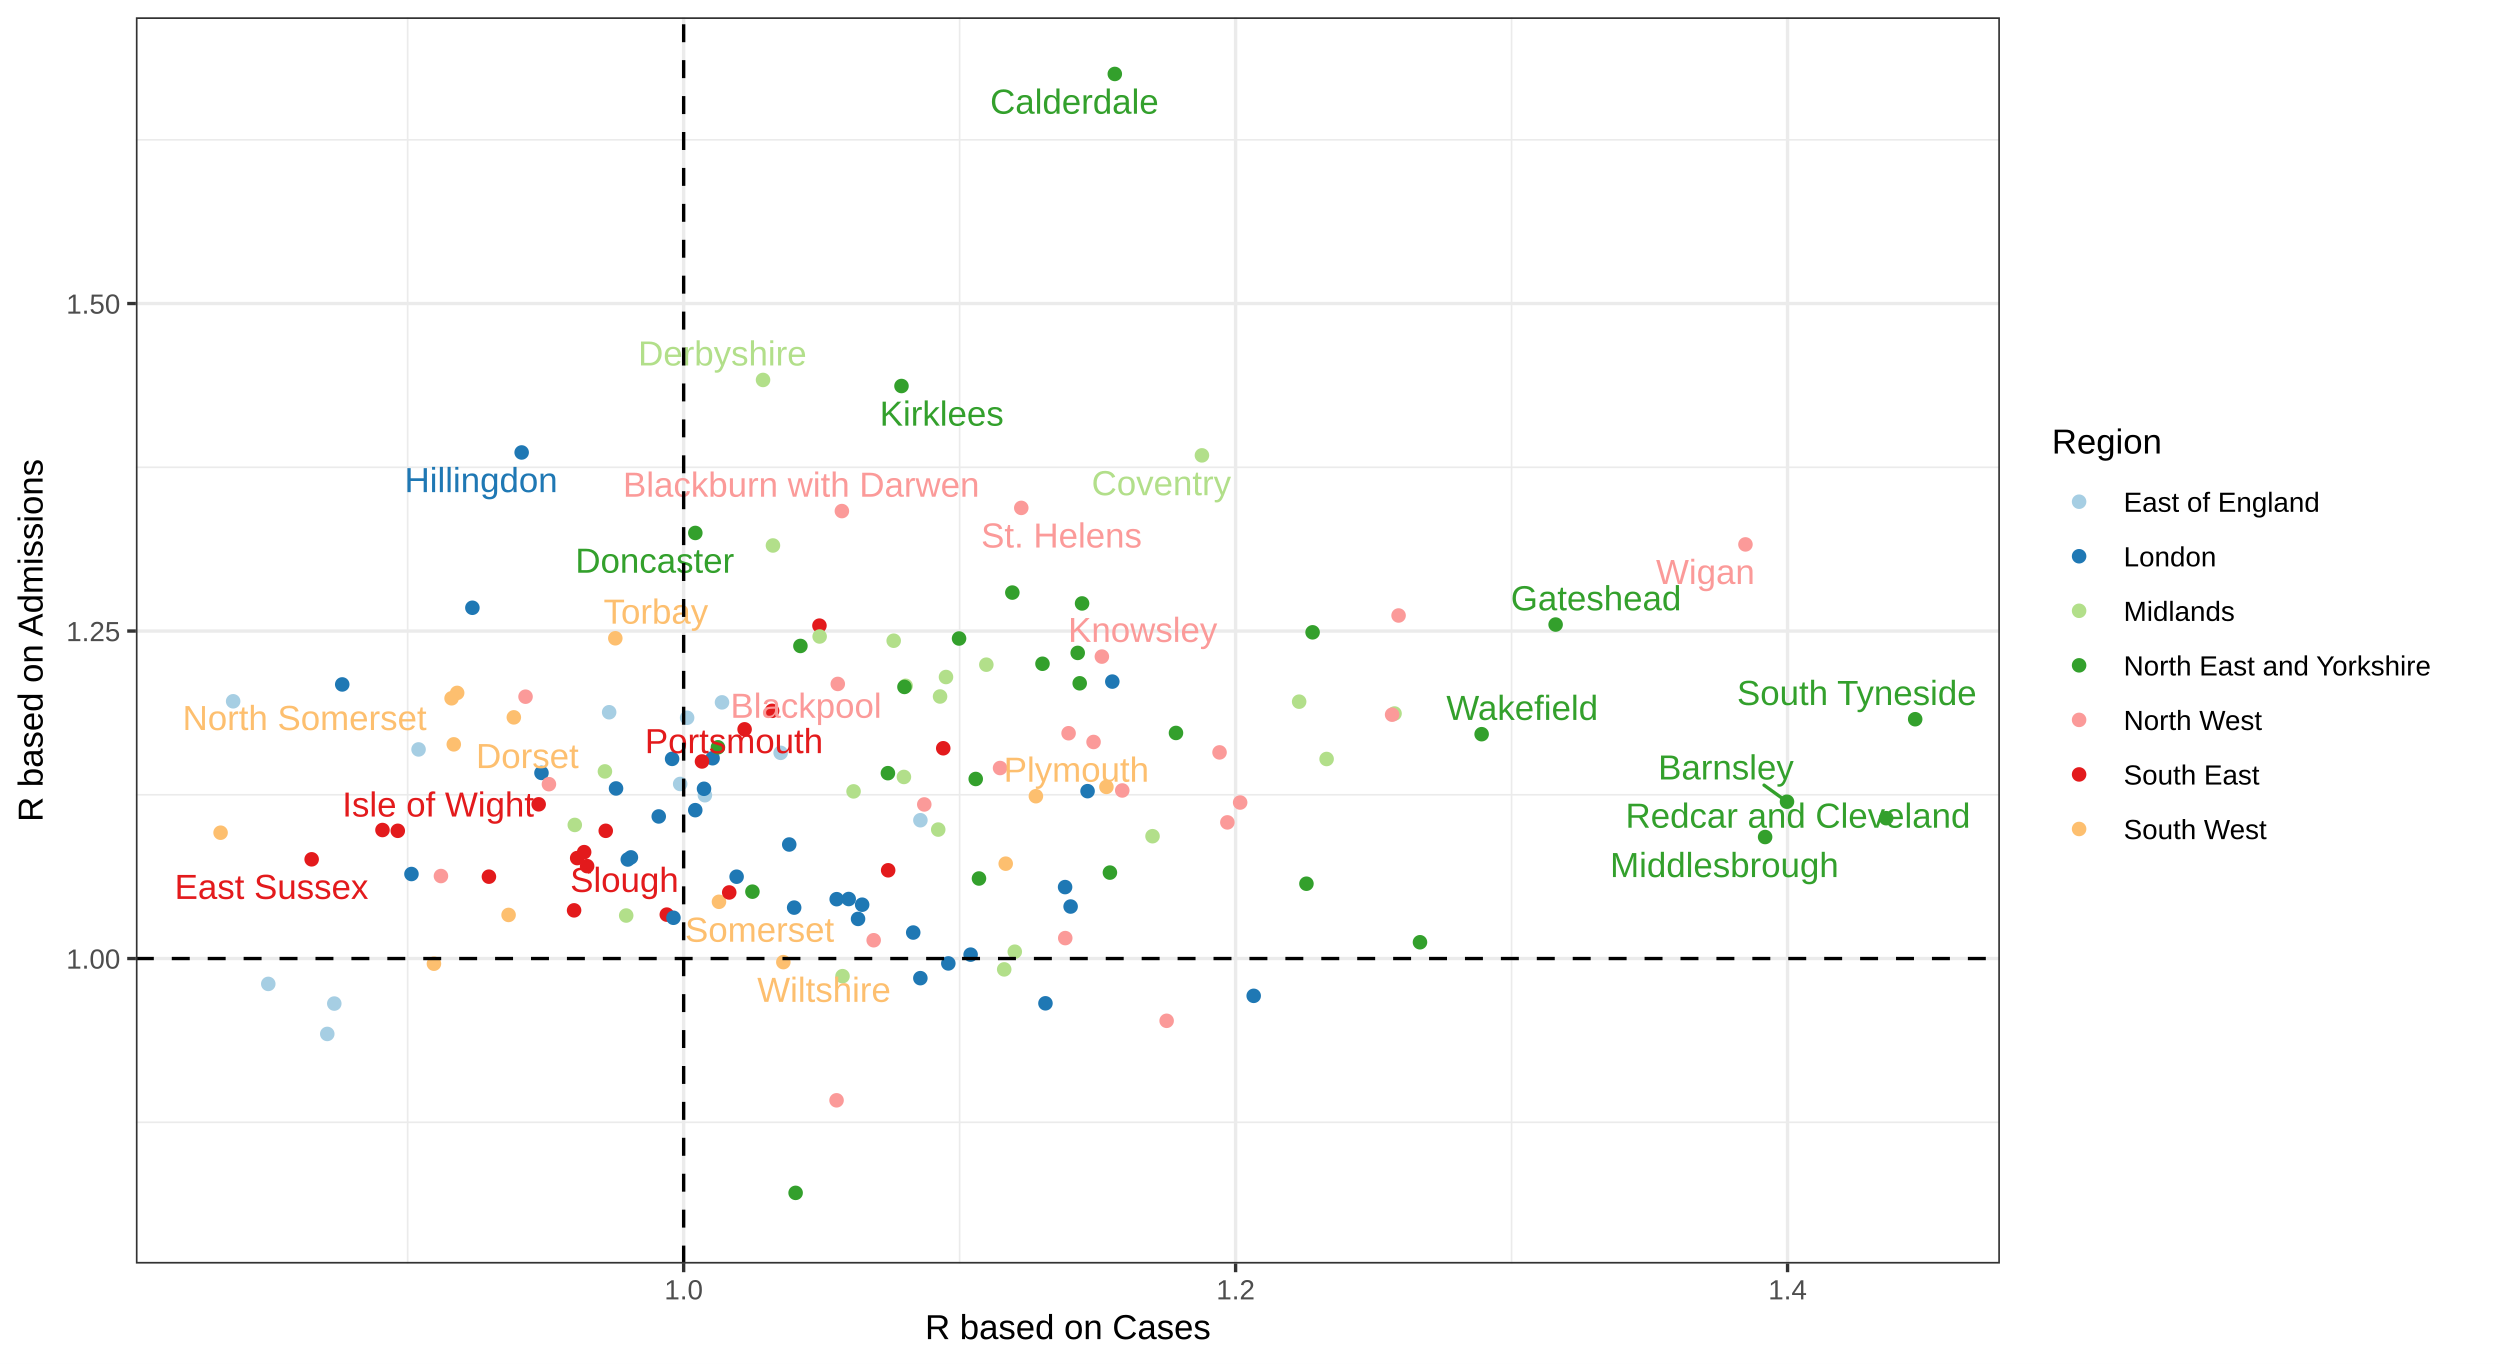
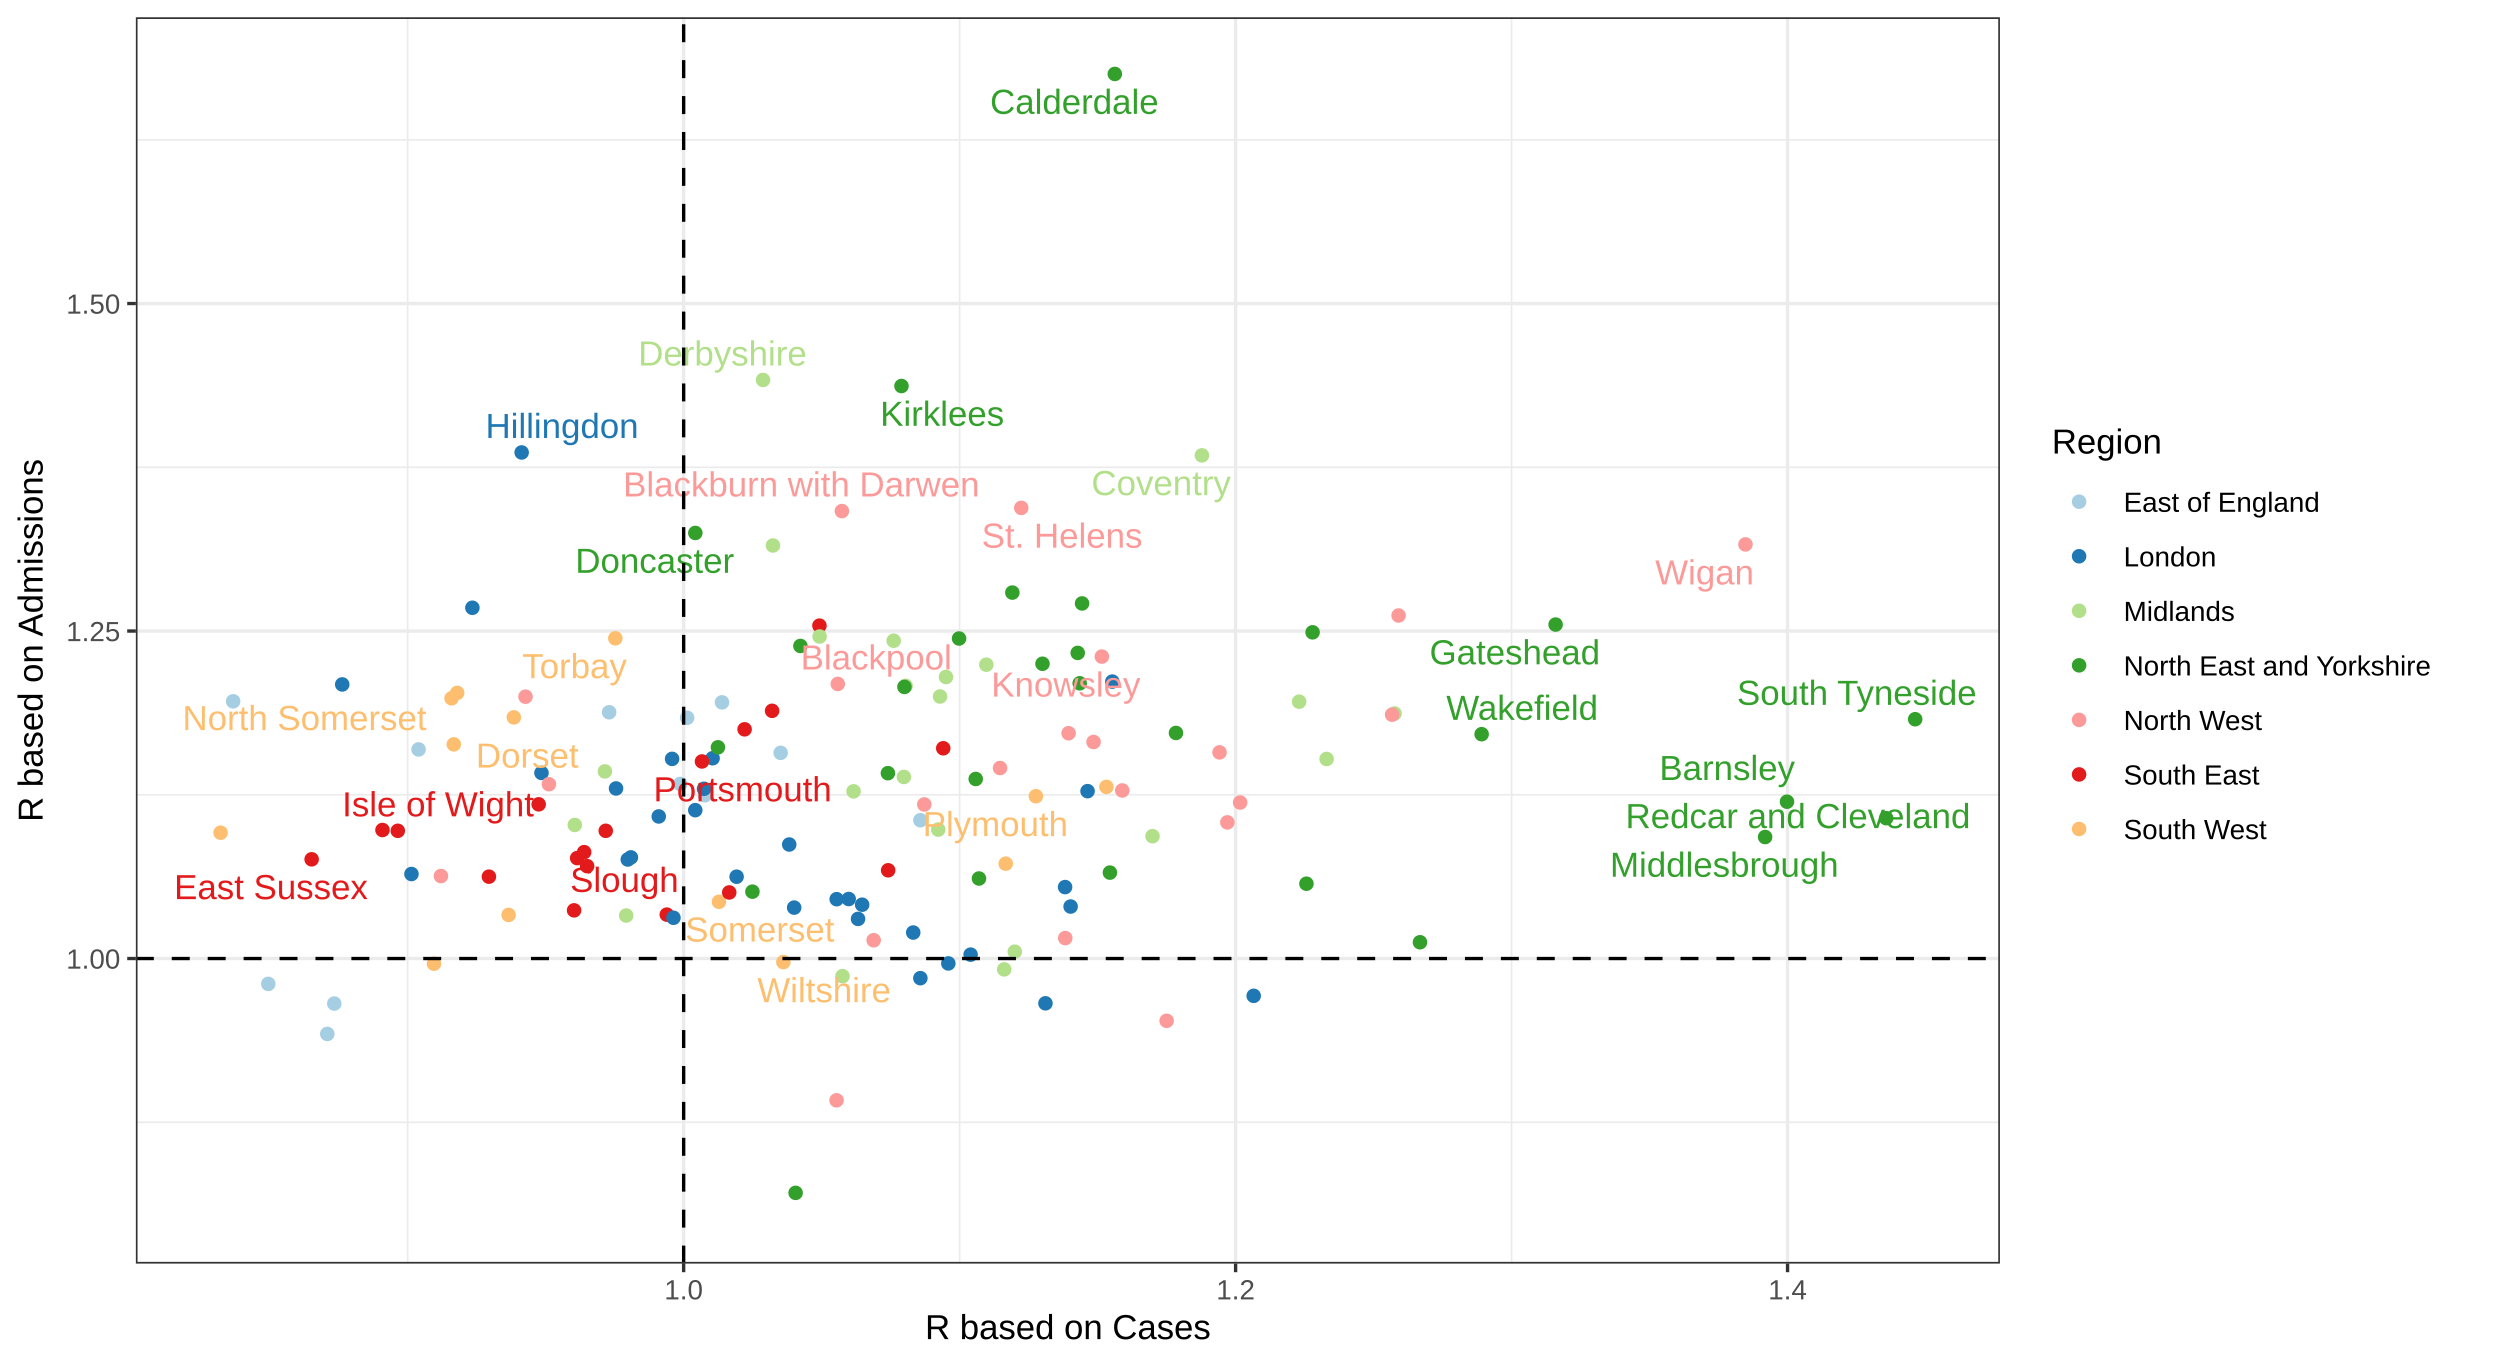
<svg xmlns="http://www.w3.org/2000/svg" class="svglite" width="792.00pt" height="432.00pt" viewBox="0 0 792.00 432.00">
  <defs>
    <style type="text/css">
    .svglite line, .svglite polyline, .svglite polygon, .svglite path, .svglite rect, .svglite circle {
      fill: none;
      stroke: #000000;
      stroke-linecap: round;
      stroke-linejoin: round;
      stroke-miterlimit: 10.00;
    }
    .svglite text {
      white-space: pre;
    }
  </style>
  </defs>
  <rect width="100%" height="100%" style="stroke: none; fill: #FFFFFF;" />
  <defs>
    <clipPath id="cpMC4wMHw3OTIuMDB8MC4wMHw0MzIuMDA=">
      <rect x="0.00" y="0.00" width="792.00" height="432.00" />
    </clipPath>
  </defs>
  <g clip-path="url(#cpMC4wMHw3OTIuMDB8MC4wMHw0MzIuMDA=)">
    <rect x="0.00" y="0.00" width="792.00" height="432.00" style="stroke-width: 1.07; stroke: #FFFFFF; fill: #FFFFFF;" />
  </g>
  <defs>
    <clipPath id="cpNDMuMDR8NjMzLjU4fDUuNDh8NDAwLjI5">
      <rect x="43.04" y="5.48" width="590.54" height="394.82" />
    </clipPath>
  </defs>
  <g clip-path="url(#cpNDMuMDR8NjMzLjU4fDUuNDh8NDAwLjI5)">
    <rect x="43.04" y="5.48" width="590.54" height="394.82" style="stroke-width: 1.07; stroke: none; fill: #FFFFFF;" />
    <polyline points="43.04,355.54 633.58,355.54 " style="stroke-width: 0.53; stroke: #EBEBEB; stroke-linecap: butt;" />
    <polyline points="43.04,251.79 633.58,251.79 " style="stroke-width: 0.53; stroke: #EBEBEB; stroke-linecap: butt;" />
    <polyline points="43.04,148.04 633.58,148.04 " style="stroke-width: 0.53; stroke: #EBEBEB; stroke-linecap: butt;" />
    <polyline points="43.04,44.29 633.58,44.29 " style="stroke-width: 0.53; stroke: #EBEBEB; stroke-linecap: butt;" />
    <polyline points="129.14,400.29 129.14,5.48 " style="stroke-width: 0.53; stroke: #EBEBEB; stroke-linecap: butt;" />
    <polyline points="304.01,400.29 304.01,5.48 " style="stroke-width: 0.53; stroke: #EBEBEB; stroke-linecap: butt;" />
    <polyline points="478.87,400.29 478.87,5.48 " style="stroke-width: 0.53; stroke: #EBEBEB; stroke-linecap: butt;" />
    <polyline points="43.04,303.66 633.58,303.66 " style="stroke-width: 1.07; stroke: #EBEBEB; stroke-linecap: butt;" />
    <polyline points="43.04,199.91 633.58,199.91 " style="stroke-width: 1.07; stroke: #EBEBEB; stroke-linecap: butt;" />
    <polyline points="43.04,96.16 633.58,96.16 " style="stroke-width: 1.07; stroke: #EBEBEB; stroke-linecap: butt;" />
    <polyline points="216.58,400.29 216.58,5.48 " style="stroke-width: 1.07; stroke: #EBEBEB; stroke-linecap: butt;" />
    <polyline points="391.44,400.29 391.44,5.48 " style="stroke-width: 1.07; stroke: #EBEBEB; stroke-linecap: butt;" />
    <polyline points="566.30,400.29 566.30,5.48 " style="stroke-width: 1.07; stroke: #EBEBEB; stroke-linecap: butt;" />
    <circle cx="344.54" cy="250.64" r="1.95" style="stroke-width: 0.71; stroke: #1F78B4; fill: #1F78B4;" />
    <circle cx="307.49" cy="302.43" r="1.95" style="stroke-width: 0.71; stroke: #1F78B4; fill: #1F78B4;" />
    <circle cx="566.12" cy="253.98" r="1.95" style="stroke-width: 0.71; stroke: #33A02C; fill: #33A02C;" />
    <circle cx="137.47" cy="305.30" r="1.95" style="stroke-width: 0.71; stroke: #FDBF6F; fill: #FDBF6F;" />
    <circle cx="217.68" cy="227.39" r="1.95" style="stroke-width: 0.71; stroke: #A6CEE3; fill: #A6CEE3;" />
    <circle cx="337.42" cy="281.03" r="1.95" style="stroke-width: 0.71; stroke: #1F78B4; fill: #1F78B4;" />
    <circle cx="297.23" cy="262.81" r="1.95" style="stroke-width: 0.71; stroke: #B2DF8A; fill: #B2DF8A;" />
    <circle cx="266.71" cy="161.91" r="1.95" style="stroke-width: 0.71; stroke: #FB9A99; fill: #FB9A99;" />
    <circle cx="265.41" cy="216.67" r="1.95" style="stroke-width: 0.71; stroke: #FB9A99; fill: #FB9A99;" />
    <circle cx="443.07" cy="194.99" r="1.95" style="stroke-width: 0.71; stroke: #FB9A99; fill: #FB9A99;" />
    <circle cx="318.61" cy="273.61" r="1.95" style="stroke-width: 0.71; stroke: #FDBF6F; fill: #FDBF6F;" />
    <circle cx="181.87" cy="288.40" r="1.95" style="stroke-width: 0.71; stroke: #E31A1C; fill: #E31A1C;" />
    <circle cx="281.29" cy="244.94" r="1.95" style="stroke-width: 0.71; stroke: #33A02C; fill: #33A02C;" />
    <circle cx="251.59" cy="287.53" r="1.95" style="stroke-width: 0.71; stroke: #1F78B4; fill: #1F78B4;" />
    <circle cx="170.65" cy="254.81" r="1.95" style="stroke-width: 0.71; stroke: #E31A1C; fill: #E31A1C;" />
    <circle cx="162.78" cy="227.26" r="1.95" style="stroke-width: 0.71; stroke: #FDBF6F; fill: #FDBF6F;" />
    <circle cx="273.13" cy="286.61" r="1.95" style="stroke-width: 0.71; stroke: #1F78B4; fill: #1F78B4;" />
    <circle cx="211.24" cy="289.75" r="1.95" style="stroke-width: 0.71; stroke: #E31A1C; fill: #E31A1C;" />
    <circle cx="355.53" cy="250.42" r="1.95" style="stroke-width: 0.71; stroke: #FB9A99; fill: #FB9A99;" />
    <circle cx="353.17" cy="23.43" r="1.95" style="stroke-width: 0.71; stroke: #33A02C; fill: #33A02C;" />
    <circle cx="291.58" cy="259.85" r="1.95" style="stroke-width: 0.71; stroke: #A6CEE3; fill: #A6CEE3;" />
    <circle cx="195.16" cy="249.78" r="1.95" style="stroke-width: 0.71; stroke: #1F78B4; fill: #1F78B4;" />
    <circle cx="228.73" cy="222.51" r="1.95" style="stroke-width: 0.71; stroke: #A6CEE3; fill: #A6CEE3;" />
    <circle cx="265.02" cy="348.58" r="1.95" style="stroke-width: 0.71; stroke: #FB9A99; fill: #FB9A99;" />
    <circle cx="388.83" cy="260.53" r="1.95" style="stroke-width: 0.71; stroke: #FB9A99; fill: #FB9A99;" />
    <circle cx="320.71" cy="187.73" r="1.95" style="stroke-width: 0.71; stroke: #33A02C; fill: #33A02C;" />
    <circle cx="380.77" cy="144.26" r="1.95" style="stroke-width: 0.71; stroke: #B2DF8A; fill: #B2DF8A;" />
    <circle cx="199.87" cy="271.62" r="1.95" style="stroke-width: 0.71; stroke: #1F78B4; fill: #1F78B4;" />
    <circle cx="252.05" cy="377.90" r="1.95" style="stroke-width: 0.71; stroke: #33A02C; fill: #33A02C;" />
    <circle cx="415.83" cy="200.32" r="1.95" style="stroke-width: 0.71; stroke: #33A02C; fill: #33A02C;" />
    <circle cx="297.81" cy="220.65" r="1.95" style="stroke-width: 0.71; stroke: #B2DF8A; fill: #B2DF8A;" />
    <circle cx="241.73" cy="120.37" r="1.95" style="stroke-width: 0.71; stroke: #B2DF8A; fill: #B2DF8A;" />
    <circle cx="143.06" cy="221.22" r="1.95" style="stroke-width: 0.71; stroke: #FDBF6F; fill: #FDBF6F;" />
    <circle cx="220.28" cy="168.84" r="1.95" style="stroke-width: 0.71; stroke: #33A02C; fill: #33A02C;" />
    <circle cx="143.76" cy="235.81" r="1.95" style="stroke-width: 0.71; stroke: #FDBF6F; fill: #FDBF6F;" />
    <circle cx="286.90" cy="217.26" r="1.95" style="stroke-width: 0.71; stroke: #B2DF8A; fill: #B2DF8A;" />
    <circle cx="208.69" cy="258.65" r="1.95" style="stroke-width: 0.71; stroke: #1F78B4; fill: #1F78B4;" />
    <circle cx="351.62" cy="276.44" r="1.95" style="stroke-width: 0.71; stroke: #33A02C; fill: #33A02C;" />
    <circle cx="98.73" cy="272.23" r="1.95" style="stroke-width: 0.71; stroke: #E31A1C; fill: #E31A1C;" />
    <circle cx="397.17" cy="315.48" r="1.95" style="stroke-width: 0.71; stroke: #1F78B4; fill: #1F78B4;" />
    <circle cx="223.31" cy="251.93" r="1.95" style="stroke-width: 0.71; stroke: #A6CEE3; fill: #A6CEE3;" />
    <circle cx="492.82" cy="197.86" r="1.95" style="stroke-width: 0.71; stroke: #33A02C; fill: #33A02C;" />
    <circle cx="161.12" cy="289.85" r="1.95" style="stroke-width: 0.71; stroke: #FDBF6F; fill: #FDBF6F;" />
    <circle cx="250.03" cy="267.54" r="1.95" style="stroke-width: 0.71; stroke: #1F78B4; fill: #1F78B4;" />
    <circle cx="166.49" cy="220.71" r="1.95" style="stroke-width: 0.71; stroke: #FB9A99; fill: #FB9A99;" />
    <circle cx="339.17" cy="287.19" r="1.95" style="stroke-width: 0.71; stroke: #1F78B4; fill: #1F78B4;" />
    <circle cx="244.60" cy="225.19" r="1.95" style="stroke-width: 0.71; stroke: #E31A1C; fill: #E31A1C;" />
    <circle cx="271.83" cy="291.11" r="1.95" style="stroke-width: 0.71; stroke: #1F78B4; fill: #1F78B4;" />
    <circle cx="225.75" cy="240.21" r="1.95" style="stroke-width: 0.71; stroke: #1F78B4; fill: #1F78B4;" />
    <circle cx="413.88" cy="279.96" r="1.95" style="stroke-width: 0.71; stroke: #33A02C; fill: #33A02C;" />
    <circle cx="171.54" cy="244.86" r="1.95" style="stroke-width: 0.71; stroke: #1F78B4; fill: #1F78B4;" />
    <circle cx="420.27" cy="240.45" r="1.95" style="stroke-width: 0.71; stroke: #B2DF8A; fill: #B2DF8A;" />
    <circle cx="192.98" cy="225.64" r="1.95" style="stroke-width: 0.71; stroke: #A6CEE3; fill: #A6CEE3;" />
    <circle cx="165.26" cy="143.34" r="1.95" style="stroke-width: 0.71; stroke: #1F78B4; fill: #1F78B4;" />
    <circle cx="265.06" cy="284.86" r="1.95" style="stroke-width: 0.71; stroke: #1F78B4; fill: #1F78B4;" />
    <circle cx="126.02" cy="263.20" r="1.95" style="stroke-width: 0.71; stroke: #E31A1C; fill: #E31A1C;" />
    <circle cx="352.38" cy="215.93" r="1.95" style="stroke-width: 0.71; stroke: #1F78B4; fill: #1F78B4;" />
    <circle cx="213.35" cy="290.75" r="1.95" style="stroke-width: 0.71; stroke: #1F78B4; fill: #1F78B4;" />
    <circle cx="298.82" cy="237.05" r="1.95" style="stroke-width: 0.71; stroke: #E31A1C; fill: #E31A1C;" />
    <circle cx="449.85" cy="298.51" r="1.95" style="stroke-width: 0.71; stroke: #33A02C; fill: #33A02C;" />
    <circle cx="149.65" cy="192.54" r="1.95" style="stroke-width: 0.71; stroke: #1F78B4; fill: #1F78B4;" />
    <circle cx="285.59" cy="122.29" r="1.95" style="stroke-width: 0.71; stroke: #33A02C; fill: #33A02C;" />
    <circle cx="349.07" cy="208.01" r="1.95" style="stroke-width: 0.71; stroke: #FB9A99; fill: #FB9A99;" />
    <circle cx="223.03" cy="249.89" r="1.95" style="stroke-width: 0.71; stroke: #1F78B4; fill: #1F78B4;" />
    <circle cx="292.81" cy="254.85" r="1.95" style="stroke-width: 0.71; stroke: #FB9A99; fill: #FB9A99;" />
    <circle cx="227.44" cy="236.75" r="1.95" style="stroke-width: 0.71; stroke: #33A02C; fill: #33A02C;" />
    <circle cx="321.48" cy="301.50" r="1.95" style="stroke-width: 0.71; stroke: #B2DF8A; fill: #B2DF8A;" />
    <circle cx="266.91" cy="309.25" r="1.95" style="stroke-width: 0.71; stroke: #B2DF8A; fill: #B2DF8A;" />
    <circle cx="233.36" cy="277.74" r="1.95" style="stroke-width: 0.71; stroke: #1F78B4; fill: #1F78B4;" />
    <circle cx="299.69" cy="214.48" r="1.95" style="stroke-width: 0.71; stroke: #B2DF8A; fill: #B2DF8A;" />
    <circle cx="369.59" cy="323.39" r="1.95" style="stroke-width: 0.71; stroke: #FB9A99; fill: #FB9A99;" />
    <circle cx="132.60" cy="237.42" r="1.95" style="stroke-width: 0.71; stroke: #A6CEE3; fill: #A6CEE3;" />
    <circle cx="346.44" cy="235.06" r="1.95" style="stroke-width: 0.71; stroke: #FB9A99; fill: #FB9A99;" />
    <circle cx="259.60" cy="198.20" r="1.95" style="stroke-width: 0.71; stroke: #E31A1C; fill: #E31A1C;" />
    <circle cx="289.31" cy="295.43" r="1.95" style="stroke-width: 0.71; stroke: #1F78B4; fill: #1F78B4;" />
    <circle cx="559.19" cy="265.17" r="1.95" style="stroke-width: 0.71; stroke: #33A02C; fill: #33A02C;" />
    <circle cx="247.31" cy="238.50" r="1.95" style="stroke-width: 0.71; stroke: #A6CEE3; fill: #A6CEE3;" />
    <circle cx="309.11" cy="246.78" r="1.95" style="stroke-width: 0.71; stroke: #33A02C; fill: #33A02C;" />
    <circle cx="331.20" cy="317.85" r="1.95" style="stroke-width: 0.71; stroke: #1F78B4; fill: #1F78B4;" />
    <circle cx="103.68" cy="327.55" r="1.95" style="stroke-width: 0.71; stroke: #A6CEE3; fill: #A6CEE3;" />
    <circle cx="372.55" cy="232.20" r="1.95" style="stroke-width: 0.71; stroke: #33A02C; fill: #33A02C;" />
    <circle cx="342.05" cy="216.47" r="1.95" style="stroke-width: 0.71; stroke: #33A02C; fill: #33A02C;" />
    <circle cx="144.83" cy="219.51" r="1.95" style="stroke-width: 0.71; stroke: #FDBF6F; fill: #FDBF6F;" />
    <circle cx="286.53" cy="217.62" r="1.95" style="stroke-width: 0.71; stroke: #33A02C; fill: #33A02C;" />
    <circle cx="253.57" cy="204.64" r="1.95" style="stroke-width: 0.71; stroke: #33A02C; fill: #33A02C;" />
    <circle cx="286.36" cy="246.14" r="1.95" style="stroke-width: 0.71; stroke: #B2DF8A; fill: #B2DF8A;" />
    <circle cx="330.26" cy="210.28" r="1.95" style="stroke-width: 0.71; stroke: #33A02C; fill: #33A02C;" />
    <circle cx="441.79" cy="226.04" r="1.95" style="stroke-width: 0.71; stroke: #B2DF8A; fill: #B2DF8A;" />
    <circle cx="270.41" cy="250.71" r="1.95" style="stroke-width: 0.71; stroke: #B2DF8A; fill: #B2DF8A;" />
    <circle cx="338.53" cy="232.29" r="1.95" style="stroke-width: 0.71; stroke: #FB9A99; fill: #FB9A99;" />
    <circle cx="235.89" cy="231.05" r="1.95" style="stroke-width: 0.71; stroke: #E31A1C; fill: #E31A1C;" />
    <circle cx="215.48" cy="248.36" r="1.95" style="stroke-width: 0.71; stroke: #A6CEE3; fill: #A6CEE3;" />
    <circle cx="328.17" cy="252.24" r="1.95" style="stroke-width: 0.71; stroke: #FDBF6F; fill: #FDBF6F;" />
    <circle cx="222.39" cy="241.23" r="1.95" style="stroke-width: 0.71; stroke: #E31A1C; fill: #E31A1C;" />
    <circle cx="281.37" cy="275.71" r="1.95" style="stroke-width: 0.71; stroke: #E31A1C; fill: #E31A1C;" />
    <circle cx="220.26" cy="256.66" r="1.95" style="stroke-width: 0.71; stroke: #1F78B4; fill: #1F78B4;" />
    <circle cx="597.54" cy="259.20" r="1.95" style="stroke-width: 0.71; stroke: #33A02C; fill: #33A02C;" />
    <circle cx="108.42" cy="216.83" r="1.95" style="stroke-width: 0.71; stroke: #1F78B4; fill: #1F78B4;" />
    <circle cx="386.35" cy="238.36" r="1.95" style="stroke-width: 0.71; stroke: #FB9A99; fill: #FB9A99;" />
    <circle cx="342.80" cy="191.17" r="1.95" style="stroke-width: 0.71; stroke: #33A02C; fill: #33A02C;" />
    <circle cx="441.02" cy="226.41" r="1.95" style="stroke-width: 0.71; stroke: #FB9A99; fill: #FB9A99;" />
    <circle cx="411.57" cy="222.29" r="1.95" style="stroke-width: 0.71; stroke: #B2DF8A; fill: #B2DF8A;" />
    <circle cx="276.78" cy="297.87" r="1.95" style="stroke-width: 0.71; stroke: #FB9A99; fill: #FB9A99;" />
    <circle cx="310.14" cy="278.31" r="1.95" style="stroke-width: 0.71; stroke: #33A02C; fill: #33A02C;" />
    <circle cx="198.38" cy="290.04" r="1.95" style="stroke-width: 0.71; stroke: #B2DF8A; fill: #B2DF8A;" />
    <circle cx="185.06" cy="269.96" r="1.95" style="stroke-width: 0.71; stroke: #E31A1C; fill: #E31A1C;" />
    <circle cx="182.09" cy="261.34" r="1.95" style="stroke-width: 0.71; stroke: #B2DF8A; fill: #B2DF8A;" />
    <circle cx="227.77" cy="285.69" r="1.95" style="stroke-width: 0.71; stroke: #FDBF6F; fill: #FDBF6F;" />
    <circle cx="69.88" cy="263.80" r="1.95" style="stroke-width: 0.71; stroke: #FDBF6F; fill: #FDBF6F;" />
    <circle cx="606.73" cy="227.85" r="1.95" style="stroke-width: 0.71; stroke: #33A02C; fill: #33A02C;" />
    <circle cx="191.90" cy="263.20" r="1.95" style="stroke-width: 0.71; stroke: #E31A1C; fill: #E31A1C;" />
    <circle cx="84.99" cy="311.70" r="1.95" style="stroke-width: 0.71; stroke: #A6CEE3; fill: #A6CEE3;" />
    <circle cx="212.92" cy="240.41" r="1.95" style="stroke-width: 0.71; stroke: #1F78B4; fill: #1F78B4;" />
    <circle cx="323.54" cy="160.90" r="1.95" style="stroke-width: 0.71; stroke: #FB9A99; fill: #FB9A99;" />
    <circle cx="312.47" cy="210.57" r="1.95" style="stroke-width: 0.71; stroke: #B2DF8A; fill: #B2DF8A;" />
    <circle cx="173.90" cy="248.43" r="1.95" style="stroke-width: 0.71; stroke: #FB9A99; fill: #FB9A99;" />
    <circle cx="238.37" cy="282.48" r="1.95" style="stroke-width: 0.71; stroke: #33A02C; fill: #33A02C;" />
    <circle cx="259.66" cy="201.64" r="1.95" style="stroke-width: 0.71; stroke: #B2DF8A; fill: #B2DF8A;" />
    <circle cx="73.86" cy="222.17" r="1.95" style="stroke-width: 0.71; stroke: #A6CEE3; fill: #A6CEE3;" />
    <circle cx="341.42" cy="206.84" r="1.95" style="stroke-width: 0.71; stroke: #33A02C; fill: #33A02C;" />
    <circle cx="182.85" cy="271.84" r="1.95" style="stroke-width: 0.71; stroke: #E31A1C; fill: #E31A1C;" />
    <circle cx="198.88" cy="272.29" r="1.95" style="stroke-width: 0.71; stroke: #1F78B4; fill: #1F78B4;" />
    <circle cx="350.51" cy="249.29" r="1.95" style="stroke-width: 0.71; stroke: #FDBF6F; fill: #FDBF6F;" />
    <circle cx="392.88" cy="254.24" r="1.95" style="stroke-width: 0.71; stroke: #FB9A99; fill: #FB9A99;" />
    <circle cx="365.12" cy="264.91" r="1.95" style="stroke-width: 0.71; stroke: #B2DF8A; fill: #B2DF8A;" />
    <circle cx="105.90" cy="317.93" r="1.95" style="stroke-width: 0.71; stroke: #A6CEE3; fill: #A6CEE3;" />
    <circle cx="194.93" cy="202.21" r="1.95" style="stroke-width: 0.71; stroke: #FDBF6F; fill: #FDBF6F;" />
    <circle cx="300.43" cy="305.21" r="1.95" style="stroke-width: 0.71; stroke: #1F78B4; fill: #1F78B4;" />
    <circle cx="316.82" cy="243.31" r="1.95" style="stroke-width: 0.71; stroke: #FB9A99; fill: #FB9A99;" />
    <circle cx="469.38" cy="232.59" r="1.95" style="stroke-width: 0.71; stroke: #33A02C; fill: #33A02C;" />
    <circle cx="318.13" cy="307.10" r="1.95" style="stroke-width: 0.71; stroke: #B2DF8A; fill: #B2DF8A;" />
    <circle cx="291.57" cy="309.88" r="1.95" style="stroke-width: 0.71; stroke: #1F78B4; fill: #1F78B4;" />
    <circle cx="268.87" cy="284.81" r="1.95" style="stroke-width: 0.71; stroke: #1F78B4; fill: #1F78B4;" />
    <circle cx="139.69" cy="277.53" r="1.95" style="stroke-width: 0.71; stroke: #FB9A99; fill: #FB9A99;" />
    <circle cx="283.12" cy="202.98" r="1.95" style="stroke-width: 0.71; stroke: #B2DF8A; fill: #B2DF8A;" />
    <circle cx="186.00" cy="274.39" r="1.95" style="stroke-width: 0.71; stroke: #E31A1C; fill: #E31A1C;" />
    <circle cx="121.17" cy="262.95" r="1.95" style="stroke-width: 0.71; stroke: #E31A1C; fill: #E31A1C;" />
    <circle cx="130.35" cy="276.89" r="1.95" style="stroke-width: 0.71; stroke: #1F78B4; fill: #1F78B4;" />
    <circle cx="552.96" cy="172.47" r="1.95" style="stroke-width: 0.71; stroke: #FB9A99; fill: #FB9A99;" />
    <circle cx="248.16" cy="304.80" r="1.95" style="stroke-width: 0.71; stroke: #FDBF6F; fill: #FDBF6F;" />
    <circle cx="154.89" cy="277.73" r="1.95" style="stroke-width: 0.71; stroke: #E31A1C; fill: #E31A1C;" />
    <circle cx="337.47" cy="297.19" r="1.95" style="stroke-width: 0.71; stroke: #FB9A99; fill: #FB9A99;" />
    <circle cx="231.02" cy="282.73" r="1.95" style="stroke-width: 0.71; stroke: #E31A1C; fill: #E31A1C;" />
    <circle cx="244.87" cy="172.81" r="1.95" style="stroke-width: 0.71; stroke: #B2DF8A; fill: #B2DF8A;" />
    <circle cx="191.64" cy="244.38" r="1.95" style="stroke-width: 0.71; stroke: #B2DF8A; fill: #B2DF8A;" />
    <circle cx="303.83" cy="202.28" r="1.95" style="stroke-width: 0.71; stroke: #33A02C; fill: #33A02C;" />
-     <line x1="558.85" y1="248.74" x2="565.16" y2="253.30" style="stroke-width: 1.07; stroke: #33A02C;" />
-     <text x="546.78" y="246.94" text-anchor="middle" style="font-size: 11.04px;fill: #33A02C; font-family: &quot;Liberation Sans&quot;;" textLength="47.79px" lengthAdjust="spacingAndGlyphs">Barnsley</text>
-     <text x="253.83" y="157.36" text-anchor="middle" style="font-size: 11.04px;fill: #FB9A99; font-family: &quot;Liberation Sans&quot;;" textLength="128.18px" lengthAdjust="spacingAndGlyphs">Blackburn with Darwen</text>
-     <text x="255.35" y="227.40" text-anchor="middle" style="font-size: 11.04px;fill: #FB9A99; font-family: &quot;Liberation Sans&quot;;" textLength="53.40px" lengthAdjust="spacingAndGlyphs">Blackpool</text>
-     <text x="340.37" y="36.02" text-anchor="middle" style="font-size: 11.04px;fill: #33A02C; font-family: &quot;Liberation Sans&quot;;" textLength="59.28px" lengthAdjust="spacingAndGlyphs">Calderdale</text>
-     <text x="367.91" y="156.88" text-anchor="middle" style="font-size: 11.04px;fill: #B2DF8A; font-family: &quot;Liberation Sans&quot;;" textLength="50.16px" lengthAdjust="spacingAndGlyphs">Coventry</text>
-     <text x="228.85" y="115.79" text-anchor="middle" style="font-size: 11.04px;fill: #B2DF8A; font-family: &quot;Liberation Sans&quot;;" textLength="60.24px" lengthAdjust="spacingAndGlyphs">Derbyshire</text>
-     <text x="207.43" y="181.44" text-anchor="middle" style="font-size: 11.04px;fill: #33A02C; font-family: &quot;Liberation Sans&quot;;" textLength="56.46px" lengthAdjust="spacingAndGlyphs">Doncaster</text>
-     <text x="167.08" y="243.32" text-anchor="middle" style="font-size: 11.04px;fill: #FDBF6F; font-family: &quot;Liberation Sans&quot;;" textLength="36.64px" lengthAdjust="spacingAndGlyphs">Dorset</text>
-     <text x="86.01" y="284.78" text-anchor="middle" style="font-size: 11.04px;fill: #E31A1C; font-family: &quot;Liberation Sans&quot;;" textLength="65.92px" lengthAdjust="spacingAndGlyphs">East Sussex</text>
-     <text x="505.62" y="193.34" text-anchor="middle" style="font-size: 11.04px;fill: #33A02C; font-family: &quot;Liberation Sans&quot;;" textLength="59.71px" lengthAdjust="spacingAndGlyphs">Gateshead</text>
-     <text x="152.41" y="155.90" text-anchor="middle" style="font-size: 11.04px;fill: #1F78B4; font-family: &quot;Liberation Sans&quot;;" textLength="55.29px" lengthAdjust="spacingAndGlyphs">Hillingdon</text>
-     <text x="138.80" y="258.69" text-anchor="middle" style="font-size: 11.04px;fill: #E31A1C; font-family: &quot;Liberation Sans&quot;;" textLength="68.54px" lengthAdjust="spacingAndGlyphs">Isle of Wight</text>
-     <text x="298.34" y="134.85" text-anchor="middle" style="font-size: 11.04px;fill: #33A02C; font-family: &quot;Liberation Sans&quot;;" textLength="43.62px" lengthAdjust="spacingAndGlyphs">Kirklees</text>
-     <text x="362.01" y="203.37" text-anchor="middle" style="font-size: 11.04px;fill: #FB9A99; font-family: &quot;Liberation Sans&quot;;" textLength="52.13px" lengthAdjust="spacingAndGlyphs">Knowsley</text>
-     <text x="546.29" y="277.85" text-anchor="middle" style="font-size: 11.04px;fill: #33A02C; font-family: &quot;Liberation Sans&quot;;" textLength="81.20px" lengthAdjust="spacingAndGlyphs">Middlesbrough</text>
-     <text x="96.50" y="231.27" text-anchor="middle" style="font-size: 11.04px;fill: #FDBF6F; font-family: &quot;Liberation Sans&quot;;" textLength="87.03px" lengthAdjust="spacingAndGlyphs">North Somerset</text>
-     <text x="340.99" y="247.65" text-anchor="middle" style="font-size: 11.04px;fill: #FDBF6F; font-family: &quot;Liberation Sans&quot;;" textLength="52.05px" lengthAdjust="spacingAndGlyphs">Plymouth</text>
-     <text x="232.53" y="238.59" text-anchor="middle" style="font-size: 11.04px;fill: #E31A1C; font-family: &quot;Liberation Sans&quot;;" textLength="63.41px" lengthAdjust="spacingAndGlyphs">Portsmouth</text>
-     <text x="569.59" y="262.22" text-anchor="middle" style="font-size: 11.04px;fill: #33A02C; font-family: &quot;Liberation Sans&quot;;" textLength="120.77px" lengthAdjust="spacingAndGlyphs">Redcar and Cleveland</text>
-     <text x="197.82" y="282.57" text-anchor="middle" style="font-size: 11.04px;fill: #E31A1C; font-family: &quot;Liberation Sans&quot;;" textLength="37.79px" lengthAdjust="spacingAndGlyphs">Slough</text>
-     <text x="240.64" y="298.35" text-anchor="middle" style="font-size: 11.04px;fill: #FDBF6F; font-family: &quot;Liberation Sans&quot;;" textLength="52.68px" lengthAdjust="spacingAndGlyphs">Somerset</text>
-     <text x="588.23" y="223.34" text-anchor="middle" style="font-size: 11.04px;fill: #33A02C; font-family: &quot;Liberation Sans&quot;;" textLength="83.49px" lengthAdjust="spacingAndGlyphs">South Tyneside</text>
-     <text x="336.29" y="173.46" text-anchor="middle" style="font-size: 11.04px;fill: #FB9A99; font-family: &quot;Liberation Sans&quot;;" textLength="56.02px" lengthAdjust="spacingAndGlyphs">St. Helens</text>
-     <text x="207.78" y="197.58" text-anchor="middle" style="font-size: 11.04px;fill: #FDBF6F; font-family: &quot;Liberation Sans&quot;;" textLength="36.44px" lengthAdjust="spacingAndGlyphs">Torbay</text>
-     <text x="482.23" y="228.07" text-anchor="middle" style="font-size: 11.04px;fill: #33A02C; font-family: &quot;Liberation Sans&quot;;" textLength="53.55px" lengthAdjust="spacingAndGlyphs">Wakefield</text>
-     <text x="540.27" y="185.01" text-anchor="middle" style="font-size: 11.04px;fill: #FB9A99; font-family: &quot;Liberation Sans&quot;;" textLength="34.48px" lengthAdjust="spacingAndGlyphs">Wigan</text>
-     <text x="261.05" y="317.39" text-anchor="middle" style="font-size: 11.04px;fill: #FDBF6F; font-family: &quot;Liberation Sans&quot;;" textLength="48.01px" lengthAdjust="spacingAndGlyphs">Wiltshire</text>
+     <text x="547.17" y="247.11" text-anchor="middle" style="font-size: 11.04px;fill: #33A02C; font-family: &quot;Liberation Sans&quot;;" textLength="47.79px" lengthAdjust="spacingAndGlyphs">Barnsley</text>
+     <text x="253.86" y="157.27" text-anchor="middle" style="font-size: 11.04px;fill: #FB9A99; font-family: &quot;Liberation Sans&quot;;" textLength="128.18px" lengthAdjust="spacingAndGlyphs">Blackburn with Darwen</text>
+     <text x="277.58" y="212.09" text-anchor="middle" style="font-size: 11.04px;fill: #FB9A99; font-family: &quot;Liberation Sans&quot;;" textLength="53.40px" lengthAdjust="spacingAndGlyphs">Blackpool</text>
+     <text x="340.35" y="36.07" text-anchor="middle" style="font-size: 11.04px;fill: #33A02C; font-family: &quot;Liberation Sans&quot;;" textLength="59.28px" lengthAdjust="spacingAndGlyphs">Calderdale</text>
+     <text x="367.85" y="156.85" text-anchor="middle" style="font-size: 11.04px;fill: #B2DF8A; font-family: &quot;Liberation Sans&quot;;" textLength="50.16px" lengthAdjust="spacingAndGlyphs">Coventry</text>
+     <text x="228.88" y="115.80" text-anchor="middle" style="font-size: 11.04px;fill: #B2DF8A; font-family: &quot;Liberation Sans&quot;;" textLength="60.24px" lengthAdjust="spacingAndGlyphs">Derbyshire</text>
+     <text x="207.42" y="181.47" text-anchor="middle" style="font-size: 11.04px;fill: #33A02C; font-family: &quot;Liberation Sans&quot;;" textLength="56.46px" lengthAdjust="spacingAndGlyphs">Doncaster</text>
+     <text x="167.03" y="243.18" text-anchor="middle" style="font-size: 11.04px;fill: #FDBF6F; font-family: &quot;Liberation Sans&quot;;" textLength="36.64px" lengthAdjust="spacingAndGlyphs">Dorset</text>
+     <text x="85.85" y="284.85" text-anchor="middle" style="font-size: 11.04px;fill: #E31A1C; font-family: &quot;Liberation Sans&quot;;" textLength="65.92px" lengthAdjust="spacingAndGlyphs">East Sussex</text>
+     <text x="479.88" y="210.47" text-anchor="middle" style="font-size: 11.04px;fill: #33A02C; font-family: &quot;Liberation Sans&quot;;" textLength="59.71px" lengthAdjust="spacingAndGlyphs">Gateshead</text>
+     <text x="178.05" y="138.75" text-anchor="middle" style="font-size: 11.04px;fill: #1F78B4; font-family: &quot;Liberation Sans&quot;;" textLength="55.29px" lengthAdjust="spacingAndGlyphs">Hillingdon</text>
+     <text x="138.77" y="258.62" text-anchor="middle" style="font-size: 11.04px;fill: #E31A1C; font-family: &quot;Liberation Sans&quot;;" textLength="68.54px" lengthAdjust="spacingAndGlyphs">Isle of Wight</text>
+     <text x="298.48" y="134.89" text-anchor="middle" style="font-size: 11.04px;fill: #33A02C; font-family: &quot;Liberation Sans&quot;;" textLength="43.62px" lengthAdjust="spacingAndGlyphs">Kirklees</text>
+     <text x="337.66" y="220.68" text-anchor="middle" style="font-size: 11.04px;fill: #FB9A99; font-family: &quot;Liberation Sans&quot;;" textLength="52.13px" lengthAdjust="spacingAndGlyphs">Knowsley</text>
+     <text x="546.26" y="277.76" text-anchor="middle" style="font-size: 11.04px;fill: #33A02C; font-family: &quot;Liberation Sans&quot;;" textLength="81.20px" lengthAdjust="spacingAndGlyphs">Middlesbrough</text>
+     <text x="96.47" y="231.29" text-anchor="middle" style="font-size: 11.04px;fill: #FDBF6F; font-family: &quot;Liberation Sans&quot;;" textLength="87.03px" lengthAdjust="spacingAndGlyphs">North Somerset</text>
+     <text x="315.33" y="264.88" text-anchor="middle" style="font-size: 11.04px;fill: #FDBF6F; font-family: &quot;Liberation Sans&quot;;" textLength="52.05px" lengthAdjust="spacingAndGlyphs">Plymouth</text>
+     <text x="235.26" y="253.86" text-anchor="middle" style="font-size: 11.04px;fill: #E31A1C; font-family: &quot;Liberation Sans&quot;;" textLength="63.41px" lengthAdjust="spacingAndGlyphs">Portsmouth</text>
+     <text x="569.59" y="262.34" text-anchor="middle" style="font-size: 11.04px;fill: #33A02C; font-family: &quot;Liberation Sans&quot;;" textLength="120.77px" lengthAdjust="spacingAndGlyphs">Redcar and Cleveland</text>
+     <text x="197.81" y="282.56" text-anchor="middle" style="font-size: 11.04px;fill: #E31A1C; font-family: &quot;Liberation Sans&quot;;" textLength="37.79px" lengthAdjust="spacingAndGlyphs">Slough</text>
+     <text x="240.71" y="298.30" text-anchor="middle" style="font-size: 11.04px;fill: #FDBF6F; font-family: &quot;Liberation Sans&quot;;" textLength="52.68px" lengthAdjust="spacingAndGlyphs">Somerset</text>
+     <text x="588.23" y="223.30" text-anchor="middle" style="font-size: 11.04px;fill: #33A02C; font-family: &quot;Liberation Sans&quot;;" textLength="83.49px" lengthAdjust="spacingAndGlyphs">South Tyneside</text>
+     <text x="336.46" y="173.51" text-anchor="middle" style="font-size: 11.04px;fill: #FB9A99; font-family: &quot;Liberation Sans&quot;;" textLength="56.02px" lengthAdjust="spacingAndGlyphs">St. Helens</text>
+     <text x="182.01" y="214.84" text-anchor="middle" style="font-size: 11.04px;fill: #FDBF6F; font-family: &quot;Liberation Sans&quot;;" textLength="36.44px" lengthAdjust="spacingAndGlyphs">Torbay</text>
+     <text x="482.21" y="228.05" text-anchor="middle" style="font-size: 11.04px;fill: #33A02C; font-family: &quot;Liberation Sans&quot;;" textLength="53.55px" lengthAdjust="spacingAndGlyphs">Wakefield</text>
+     <text x="540.01" y="185.15" text-anchor="middle" style="font-size: 11.04px;fill: #FB9A99; font-family: &quot;Liberation Sans&quot;;" textLength="34.48px" lengthAdjust="spacingAndGlyphs">Wigan</text>
+     <text x="261.08" y="317.49" text-anchor="middle" style="font-size: 11.04px;fill: #FDBF6F; font-family: &quot;Liberation Sans&quot;;" textLength="48.01px" lengthAdjust="spacingAndGlyphs">Wiltshire</text>
    <line x1="216.58" y1="400.29" x2="216.58" y2="5.48" style="stroke-width: 1.07; stroke-dasharray: 5.69,5.69; stroke-linecap: butt;" />
    <line x1="43.04" y1="303.66" x2="633.58" y2="303.66" style="stroke-width: 1.07; stroke-dasharray: 5.69,5.69; stroke-linecap: butt;" />
    <rect x="43.04" y="5.48" width="590.54" height="394.82" style="stroke-width: 1.07; stroke: #333333;" />
  </g>
  <g clip-path="url(#cpMC4wMHw3OTIuMDB8MC4wMHw0MzIuMDA=)">
    <text x="38.11" y="306.87" text-anchor="end" style="font-size: 8.80px;fill: #4D4D4D; font-family: &quot;Liberation Sans&quot;;" textLength="19.58px" lengthAdjust="spacingAndGlyphs">1.00</text>
    <text x="38.11" y="203.12" text-anchor="end" style="font-size: 8.80px;fill: #4D4D4D; font-family: &quot;Liberation Sans&quot;;" textLength="19.58px" lengthAdjust="spacingAndGlyphs">1.25</text>
    <text x="38.11" y="99.37" text-anchor="end" style="font-size: 8.80px;fill: #4D4D4D; font-family: &quot;Liberation Sans&quot;;" textLength="19.58px" lengthAdjust="spacingAndGlyphs">1.50</text>
    <polyline points="40.30,303.66 43.04,303.66 " style="stroke-width: 1.07; stroke: #333333; stroke-linecap: butt;" />
    <polyline points="40.30,199.91 43.04,199.91 " style="stroke-width: 1.07; stroke: #333333; stroke-linecap: butt;" />
    <polyline points="40.30,96.16 43.04,96.16 " style="stroke-width: 1.07; stroke: #333333; stroke-linecap: butt;" />
    <polyline points="216.58,403.03 216.58,400.29 " style="stroke-width: 1.07; stroke: #333333; stroke-linecap: butt;" />
    <polyline points="391.44,403.03 391.44,400.29 " style="stroke-width: 1.07; stroke: #333333; stroke-linecap: butt;" />
    <polyline points="566.30,403.03 566.30,400.29 " style="stroke-width: 1.07; stroke: #333333; stroke-linecap: butt;" />
    <text x="216.58" y="411.64" text-anchor="middle" style="font-size: 8.80px;fill: #4D4D4D; font-family: &quot;Liberation Sans&quot;;" textLength="13.98px" lengthAdjust="spacingAndGlyphs">1.0</text>
    <text x="391.44" y="411.64" text-anchor="middle" style="font-size: 8.80px;fill: #4D4D4D; font-family: &quot;Liberation Sans&quot;;" textLength="13.98px" lengthAdjust="spacingAndGlyphs">1.2</text>
    <text x="566.30" y="411.64" text-anchor="middle" style="font-size: 8.80px;fill: #4D4D4D; font-family: &quot;Liberation Sans&quot;;" textLength="13.98px" lengthAdjust="spacingAndGlyphs">1.4</text>
    <text x="338.31" y="424.23" text-anchor="middle" style="font-size: 11.00px; font-family: &quot;Liberation Sans&quot;;" textLength="97.70px" lengthAdjust="spacingAndGlyphs">R based on Cases</text>
    <text transform="translate(13.50,202.89) rotate(-90)" text-anchor="middle" style="font-size: 11.00px; font-family: &quot;Liberation Sans&quot;;" textLength="127.09px" lengthAdjust="spacingAndGlyphs">R based on Admissions</text>
    <rect x="644.54" y="129.03" width="141.98" height="147.71" style="stroke-width: 1.07; stroke: none; fill: #FFFFFF;" />
    <text x="650.02" y="143.68" style="font-size: 11.00px; font-family: &quot;Liberation Sans&quot;;" textLength="37.66px" lengthAdjust="spacingAndGlyphs">Region</text>
    <rect x="650.02" y="150.30" width="17.28" height="17.28" style="stroke-width: 1.07; stroke: none; fill: #FFFFFF;" />
    <circle cx="658.66" cy="158.94" r="1.95" style="stroke-width: 0.71; stroke: #A6CEE3; fill: #A6CEE3;" />
    <rect x="650.02" y="167.58" width="17.28" height="17.28" style="stroke-width: 1.07; stroke: none; fill: #FFFFFF;" />
    <circle cx="658.66" cy="176.22" r="1.95" style="stroke-width: 0.71; stroke: #1F78B4; fill: #1F78B4;" />
    <rect x="650.02" y="184.86" width="17.28" height="17.28" style="stroke-width: 1.07; stroke: none; fill: #FFFFFF;" />
    <circle cx="658.66" cy="193.50" r="1.95" style="stroke-width: 0.71; stroke: #B2DF8A; fill: #B2DF8A;" />
    <rect x="650.02" y="202.14" width="17.28" height="17.28" style="stroke-width: 1.07; stroke: none; fill: #FFFFFF;" />
    <circle cx="658.66" cy="210.78" r="1.95" style="stroke-width: 0.71; stroke: #33A02C; fill: #33A02C;" />
    <rect x="650.02" y="219.42" width="17.28" height="17.28" style="stroke-width: 1.07; stroke: none; fill: #FFFFFF;" />
    <circle cx="658.66" cy="228.06" r="1.95" style="stroke-width: 0.71; stroke: #FB9A99; fill: #FB9A99;" />
    <rect x="650.02" y="236.70" width="17.28" height="17.28" style="stroke-width: 1.07; stroke: none; fill: #FFFFFF;" />
    <circle cx="658.66" cy="245.34" r="1.95" style="stroke-width: 0.71; stroke: #E31A1C; fill: #E31A1C;" />
    <rect x="650.02" y="253.98" width="17.28" height="17.28" style="stroke-width: 1.07; stroke: none; fill: #FFFFFF;" />
    <circle cx="658.66" cy="262.62" r="1.95" style="stroke-width: 0.71; stroke: #FDBF6F; fill: #FDBF6F;" />
    <text x="672.77" y="162.15" style="font-size: 8.80px; font-family: &quot;Liberation Sans&quot;;" textLength="68.77px" lengthAdjust="spacingAndGlyphs">East of England</text>
    <text x="672.77" y="179.43" style="font-size: 8.80px; font-family: &quot;Liberation Sans&quot;;" textLength="32.26px" lengthAdjust="spacingAndGlyphs">London</text>
    <text x="672.77" y="196.71" style="font-size: 8.80px; font-family: &quot;Liberation Sans&quot;;" textLength="39.21px" lengthAdjust="spacingAndGlyphs">Midlands</text>
    <text x="672.77" y="213.99" style="font-size: 8.80px; font-family: &quot;Liberation Sans&quot;;" textLength="108.27px" lengthAdjust="spacingAndGlyphs">North East and Yorkshire</text>
    <text x="672.77" y="231.27" style="font-size: 8.80px; font-family: &quot;Liberation Sans&quot;;" textLength="49.02px" lengthAdjust="spacingAndGlyphs">North West</text>
    <text x="672.77" y="248.55" style="font-size: 8.80px; font-family: &quot;Liberation Sans&quot;;" textLength="47.35px" lengthAdjust="spacingAndGlyphs">South East</text>
    <text x="672.77" y="265.83" style="font-size: 8.80px; font-family: &quot;Liberation Sans&quot;;" textLength="49.99px" lengthAdjust="spacingAndGlyphs">South West</text>
  </g>
</svg>
